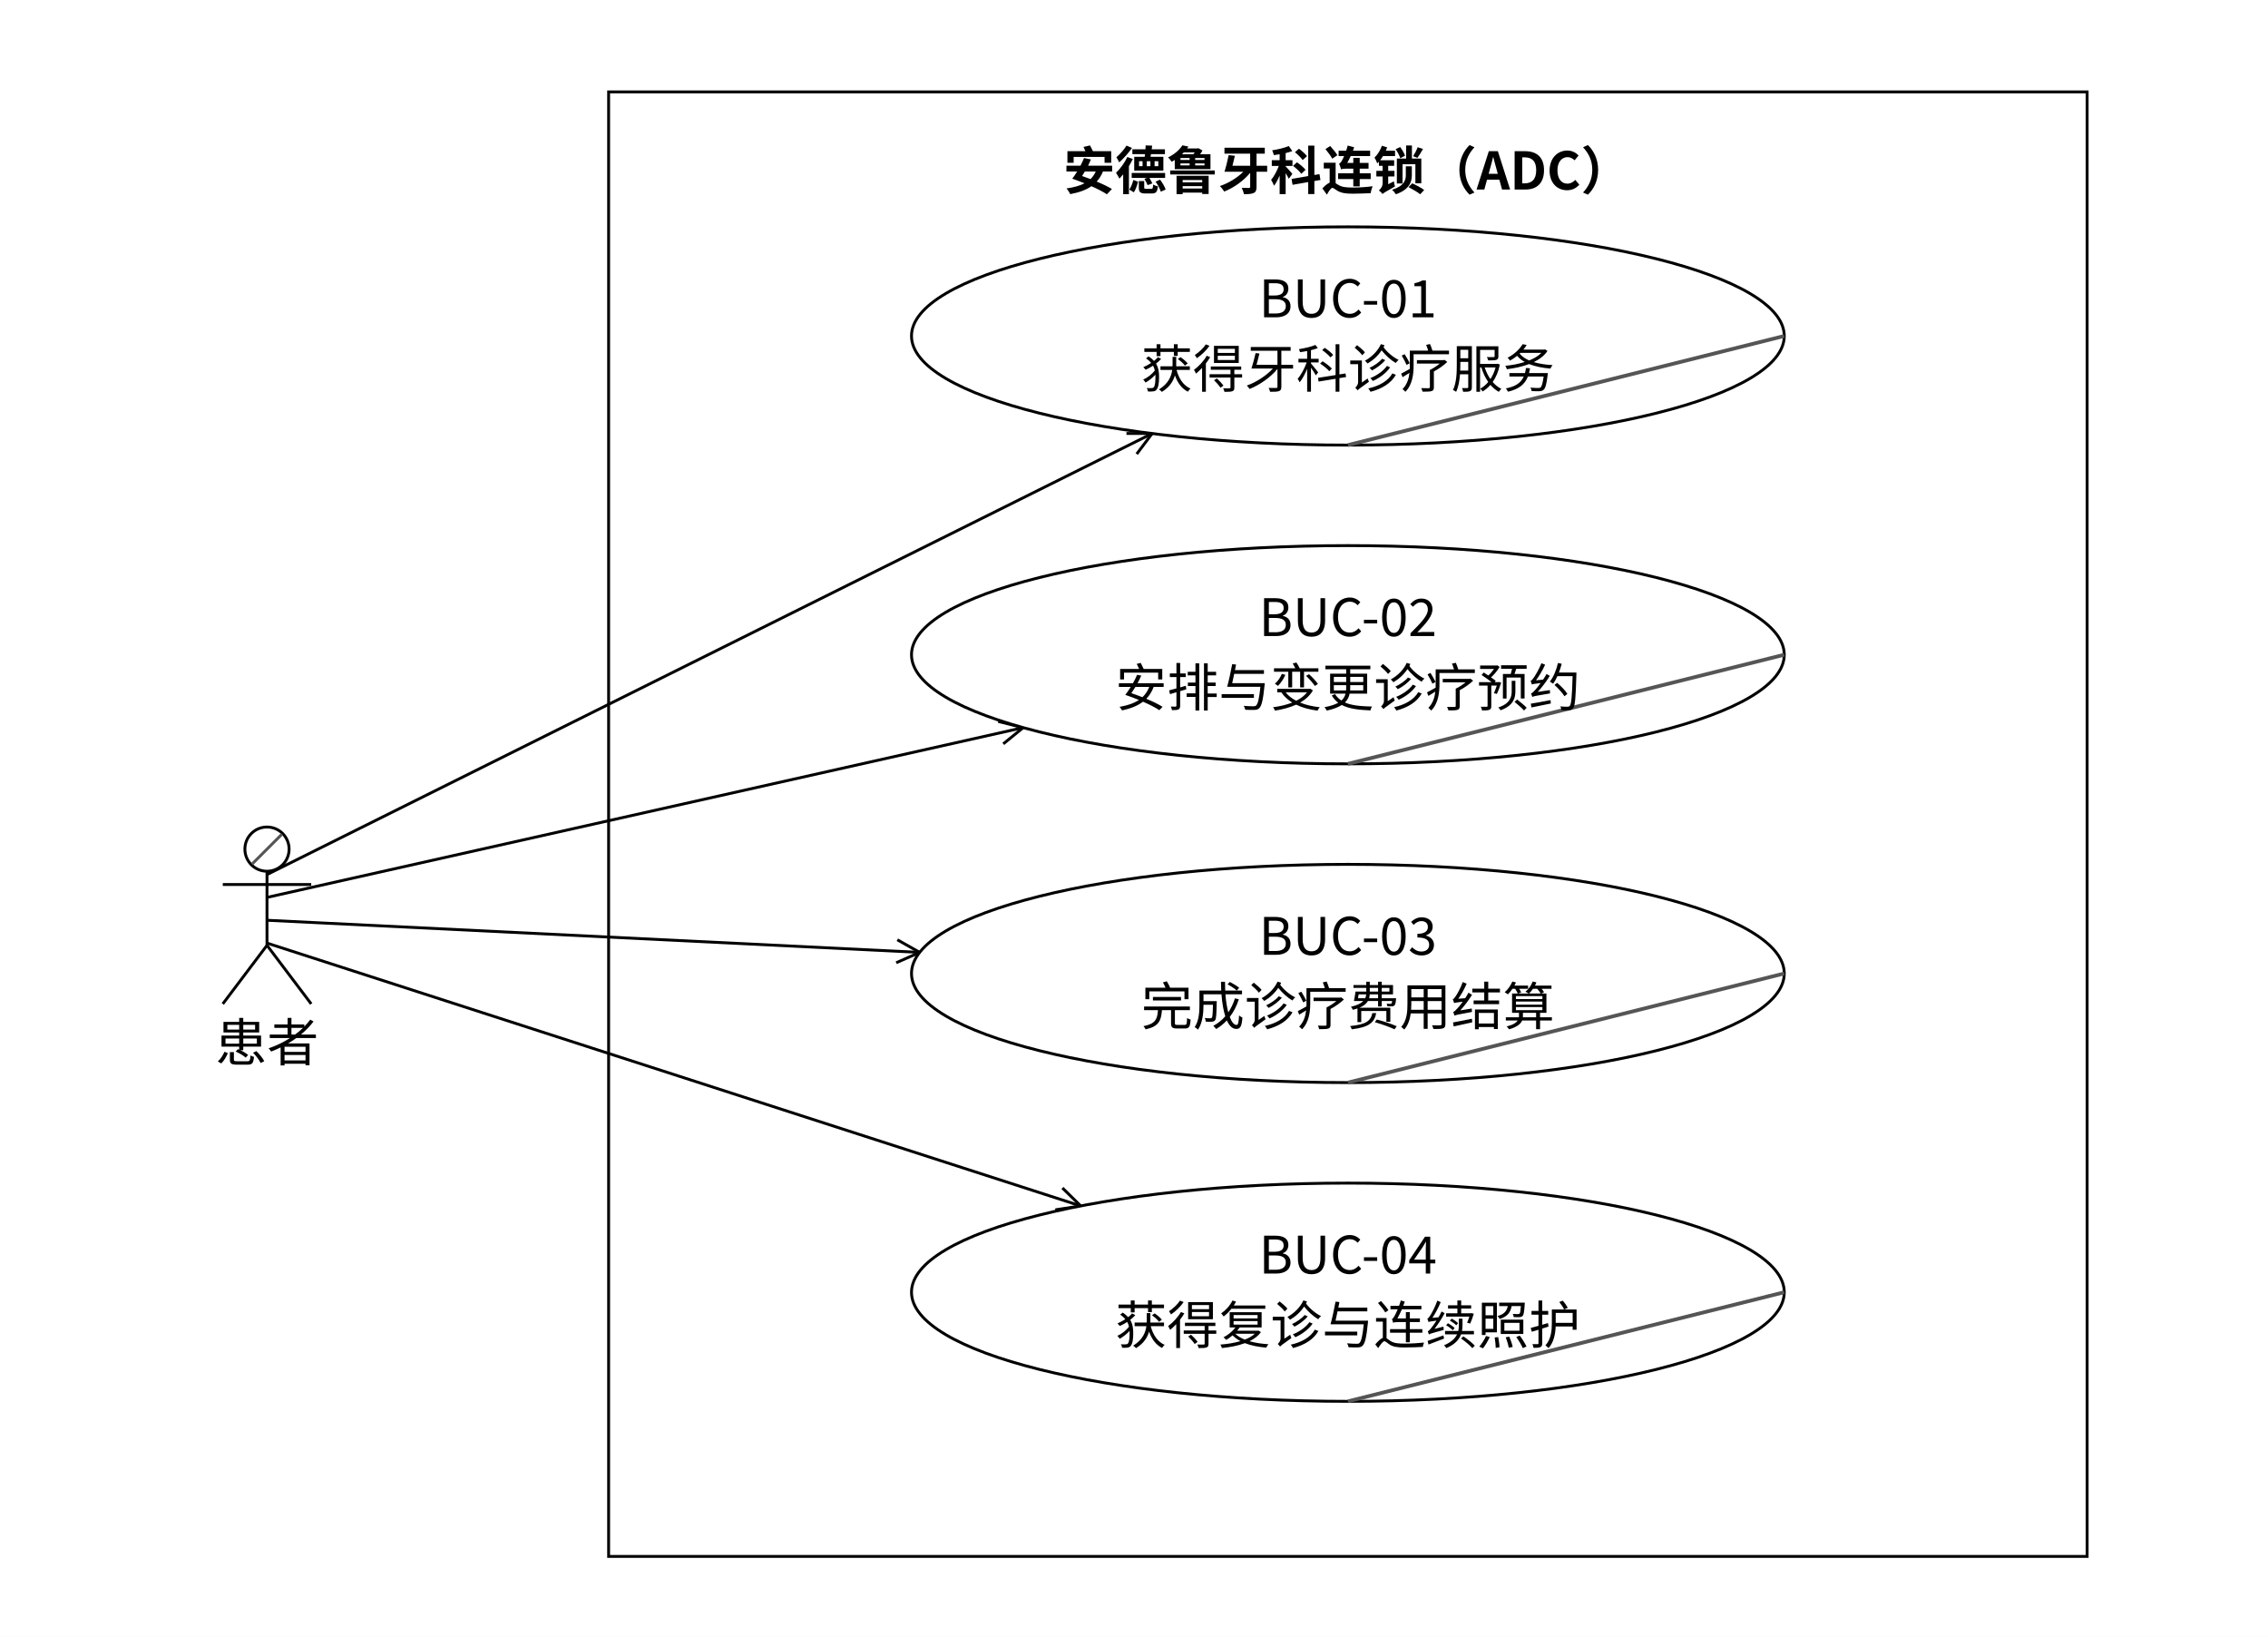
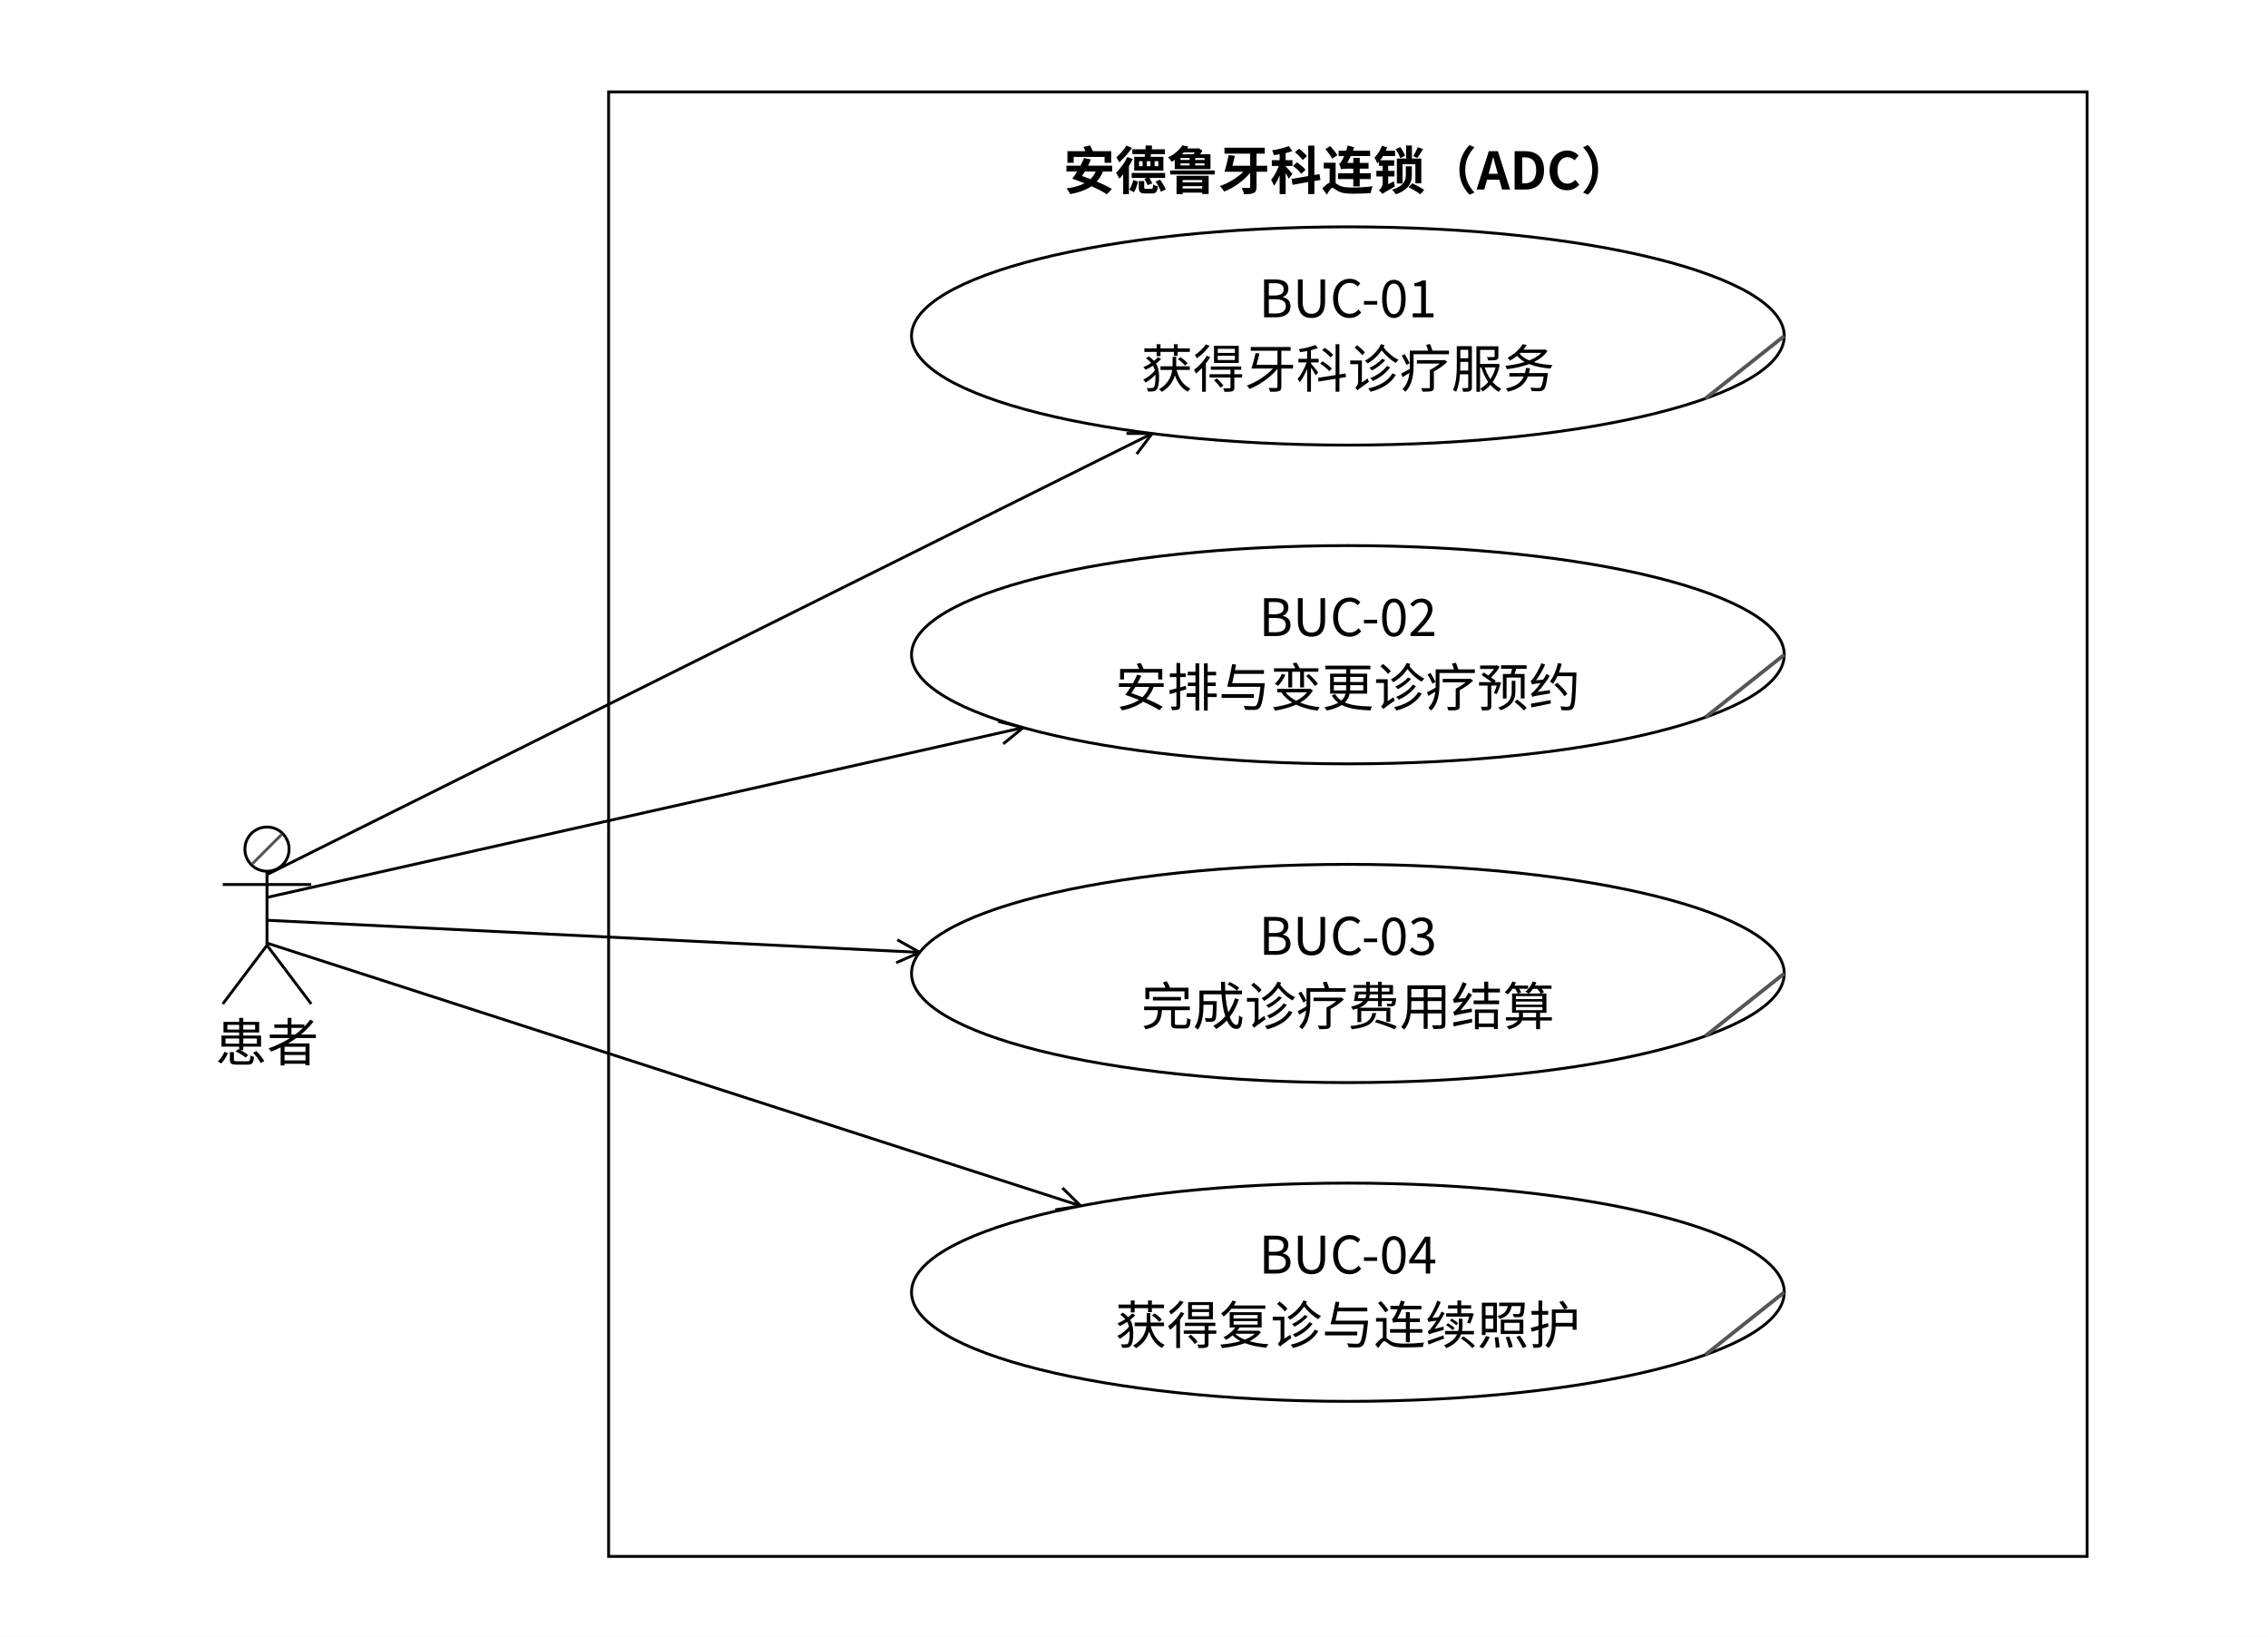
<svg xmlns="http://www.w3.org/2000/svg" width="790" height="570" viewBox="0 0 790 570">
  <defs>
    <linearGradient id="peach">
      <stop stop-color="#fcead9" />
      <stop offset="1" stop-color="#fffdfb" />
    </linearGradient>
    <linearGradient id="blue">
      <stop stop-color="#cde8fa" />
      <stop offset="1" stop-color="#eaf5ff" />
    </linearGradient>
  </defs>
  <rect width="790" height="570" fill="white" />
  <rect x="212" y="32" width="515" height="510" rx="0" fill="white" stroke="#000000" stroke-width="1" />
  <text x="469.5" y="66.0" text-anchor="middle" font-family="Microsoft YaHei,Noto Sans CJK SC,serif" font-size="18" font-weight="bold" fill="#000000">安德鲁牙科连锁（ADC）</text>
  <ellipse cx="93" cy="295.7" rx="7.7" ry="7.7" fill="white" stroke="#000000" stroke-width="1" />
  <polyline points="93,303.4 93,329.195" fill="none" stroke="#000000" stroke-width="1" />
  <polyline points="77.6,308.02 108.4,308.02" fill="none" stroke="#000000" stroke-width="1" />
  <polyline points="93,329.195 77.6,349.6" fill="none" stroke="#000000" stroke-width="1" />
  <polyline points="93,329.195 108.4,349.6" fill="none" stroke="#000000" stroke-width="1" />
  <polyline points="87.764,300.936 98.236,290.464" fill="none" stroke="#555555" stroke-width="1" />
  <text x="93" y="369.6" text-anchor="middle" font-family="Microsoft YaHei,Noto Sans CJK SC,serif" font-size="18" font-weight="normal" fill="#000000">患者</text>
  <polyline points="93,304.555 401.322,150.963" fill="none" stroke="#000000" stroke-width="1" />
  <polyline points="392.378,150.95 401.322,150.963 395.945,158.111" fill="none" stroke="#000000" stroke-width="1" />
  <polyline points="93,312.512 356.399,253.387" fill="none" stroke="#000000" stroke-width="1" />
  <polyline points="347.718,251.237 356.399,253.387 349.47,259.042" fill="none" stroke="#000000" stroke-width="1" />
  <polyline points="93,320.468 320.363,331.659" fill="none" stroke="#000000" stroke-width="1" />
  <polyline points="312.569,327.271 320.363,331.659 312.176,335.261" fill="none" stroke="#000000" stroke-width="1" />
  <polyline points="93,328.425 376.448,419.953" fill="none" stroke="#000000" stroke-width="1" />
  <polyline points="370.064,413.688 376.448,419.953 367.606,421.301" fill="none" stroke="#000000" stroke-width="1" />
  <ellipse cx="469.5" cy="117" rx="152.0" ry="38.0" fill="white" stroke="#000000" stroke-width="1" />
-   <polyline points="469.5,155.0 621.5,117" fill="none" stroke="#555555" stroke-width="1.3" />
+   <polyline points="594.011,138.796 621.5,117.0" fill="none" stroke="#555555" stroke-width="1.3" />
  <text x="469.5" y="110.5" text-anchor="middle" font-family="Microsoft YaHei,Noto Sans CJK SC,serif" font-size="18" font-weight="normal" fill="#000000">BUC-01</text>
  <text x="469.5" y="135.0" text-anchor="middle" font-family="Microsoft YaHei,Noto Sans CJK SC,serif" font-size="18" font-weight="normal" fill="#000000">获得牙科诊疗服务</text>
  <ellipse cx="469.5" cy="228" rx="152.0" ry="38.0" fill="white" stroke="#000000" stroke-width="1" />
-   <polyline points="469.5,266.0 621.5,228" fill="none" stroke="#555555" stroke-width="1.3" />
+   <polyline points="594.011,249.796 621.5,228.0" fill="none" stroke="#555555" stroke-width="1.3" />
  <text x="469.5" y="221.5" text-anchor="middle" font-family="Microsoft YaHei,Noto Sans CJK SC,serif" font-size="18" font-weight="normal" fill="#000000">BUC-02</text>
  <text x="469.5" y="246.0" text-anchor="middle" font-family="Microsoft YaHei,Noto Sans CJK SC,serif" font-size="18" font-weight="normal" fill="#000000">安排与变更诊疗预约</text>
  <ellipse cx="469.5" cy="339" rx="152.0" ry="38.0" fill="white" stroke="#000000" stroke-width="1" />
-   <polyline points="469.5,377.0 621.5,339" fill="none" stroke="#555555" stroke-width="1.3" />
+   <polyline points="594.011,360.796 621.5,339.0" fill="none" stroke="#555555" stroke-width="1.3" />
  <text x="469.5" y="332.5" text-anchor="middle" font-family="Microsoft YaHei,Noto Sans CJK SC,serif" font-size="18" font-weight="normal" fill="#000000">BUC-03</text>
  <text x="469.5" y="357.0" text-anchor="middle" font-family="Microsoft YaHei,Noto Sans CJK SC,serif" font-size="18" font-weight="normal" fill="#000000">完成诊疗费用结算</text>
  <ellipse cx="469.5" cy="450" rx="152.0" ry="38.0" fill="white" stroke="#000000" stroke-width="1" />
-   <polyline points="469.5,488.0 621.5,450" fill="none" stroke="#555555" stroke-width="1.3" />
+   <polyline points="594.011,471.796 621.5,450.0" fill="none" stroke="#555555" stroke-width="1.3" />
  <text x="469.5" y="443.5" text-anchor="middle" font-family="Microsoft YaHei,Noto Sans CJK SC,serif" font-size="18" font-weight="normal" fill="#000000">BUC-04</text>
  <text x="469.5" y="468.0" text-anchor="middle" font-family="Microsoft YaHei,Noto Sans CJK SC,serif" font-size="18" font-weight="normal" fill="#000000">获得复诊与连续照护</text>
</svg>
